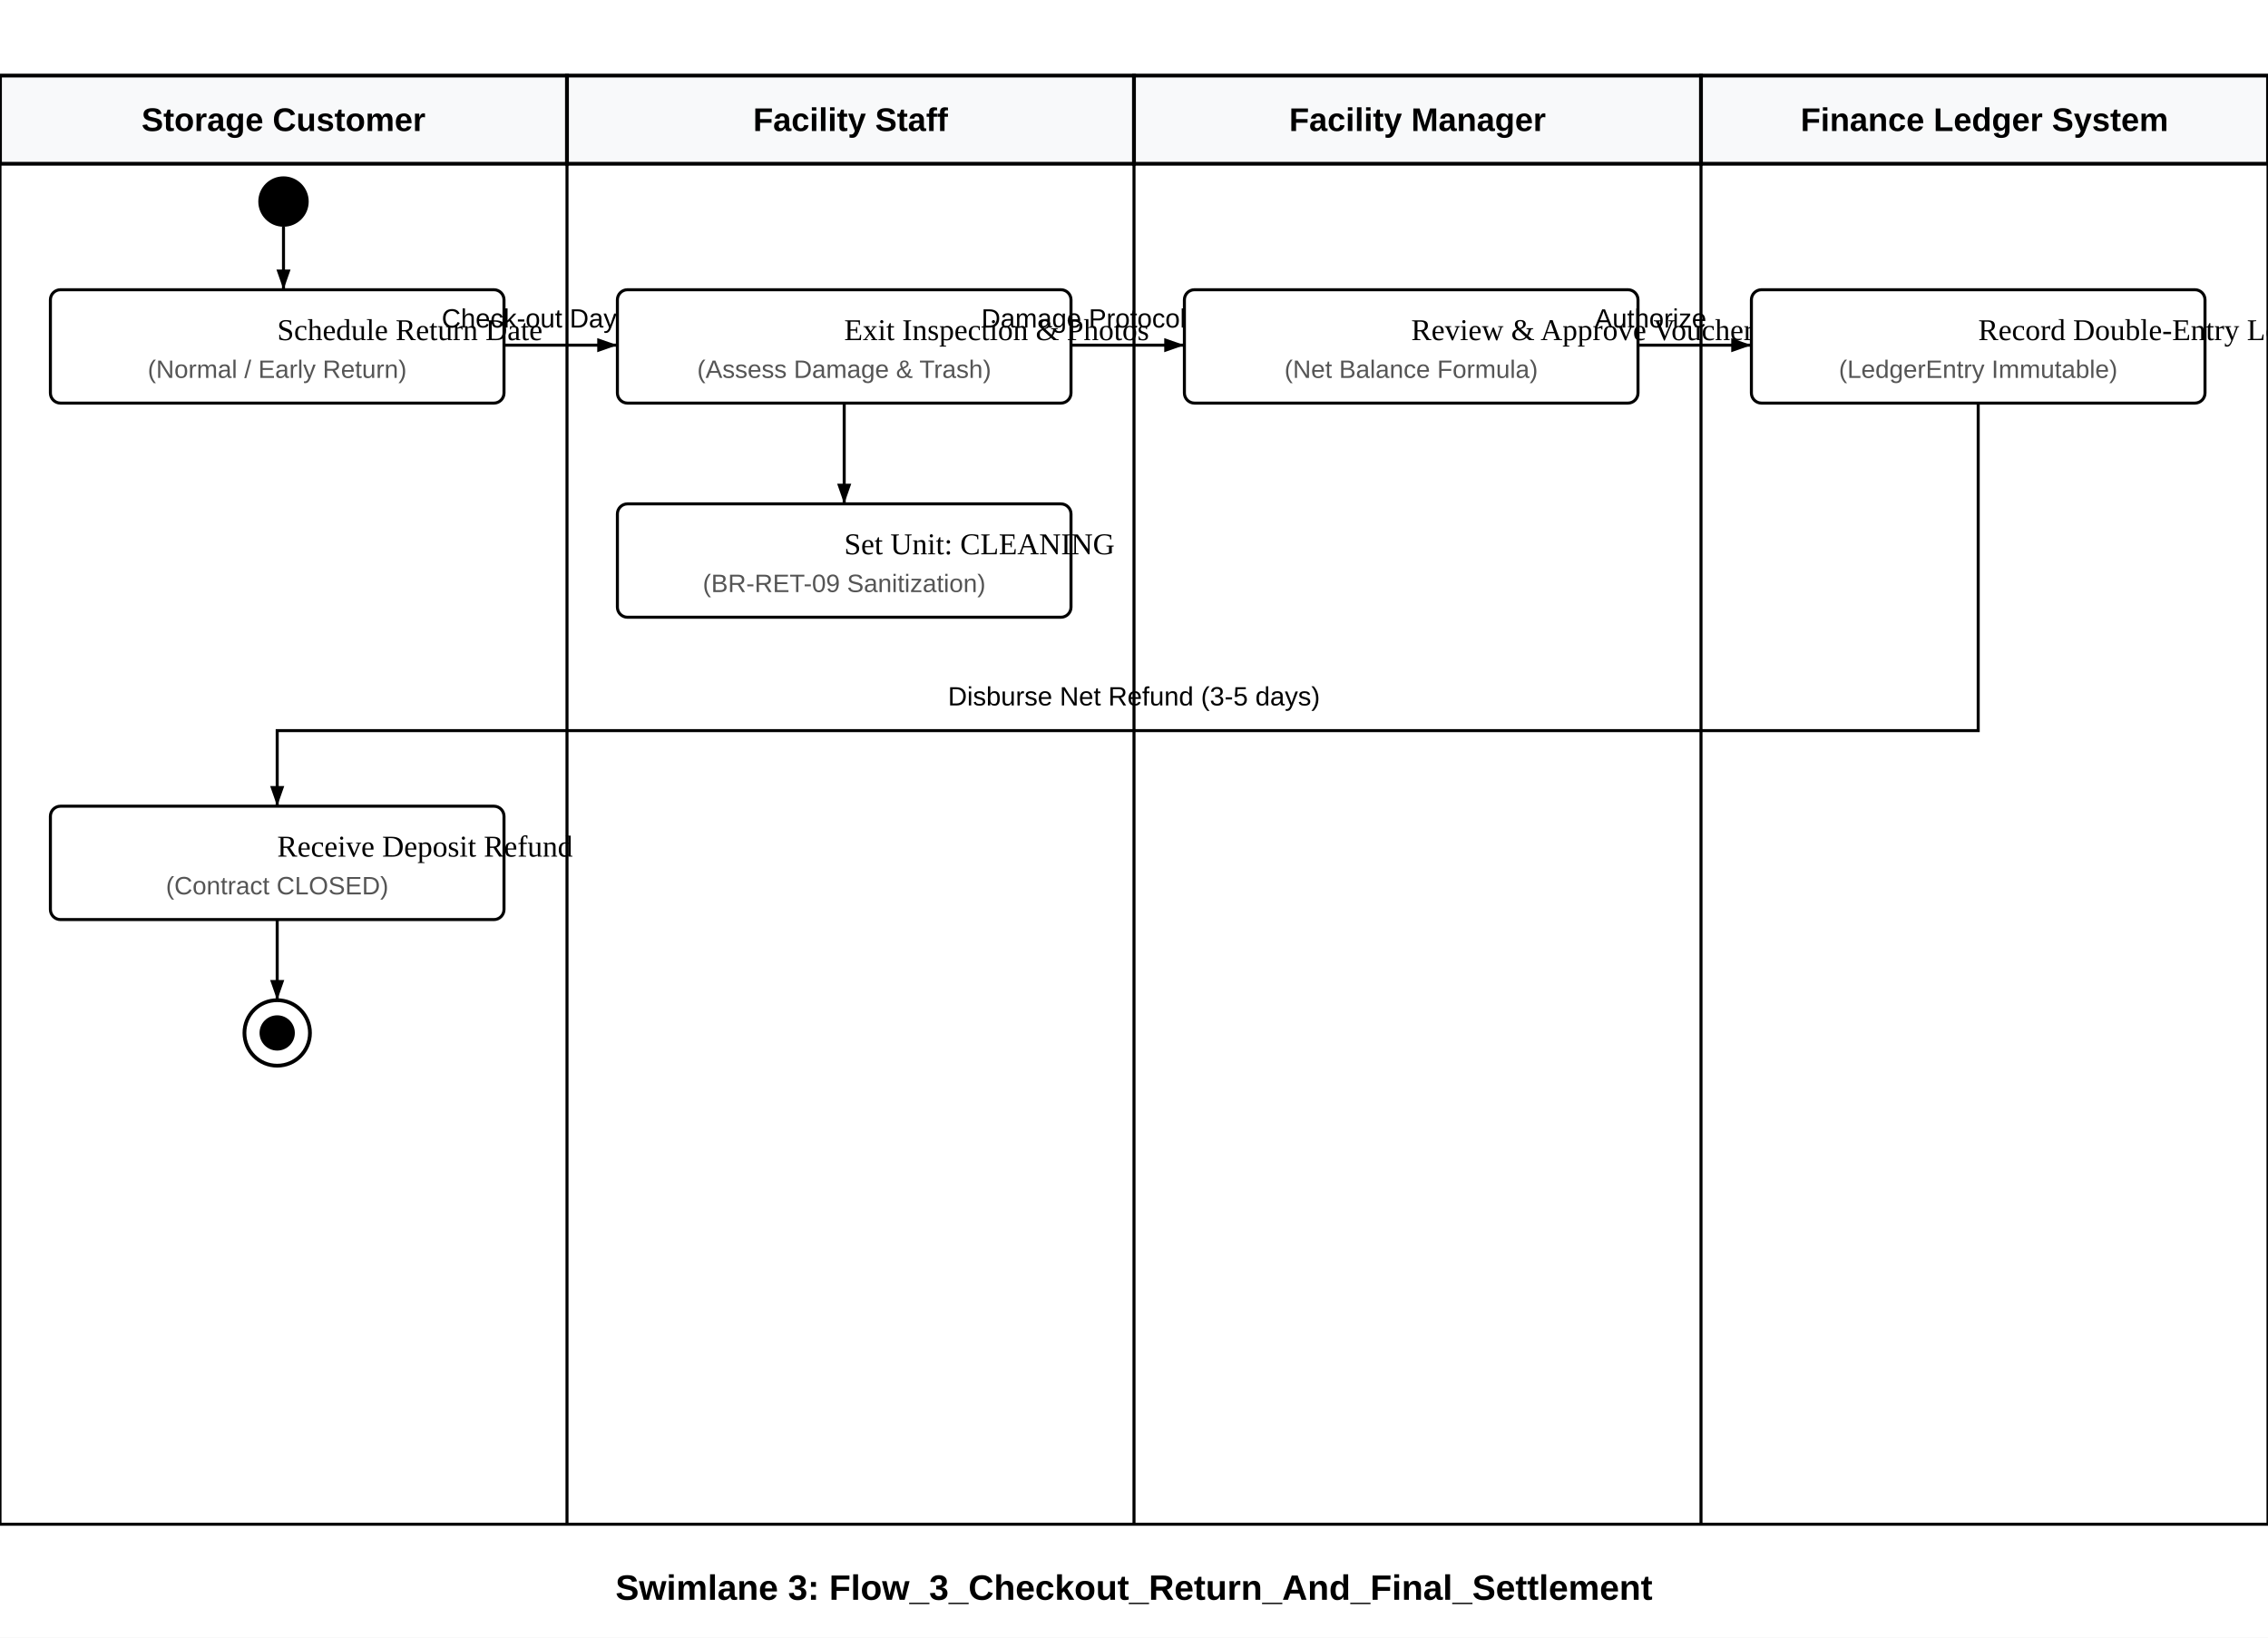
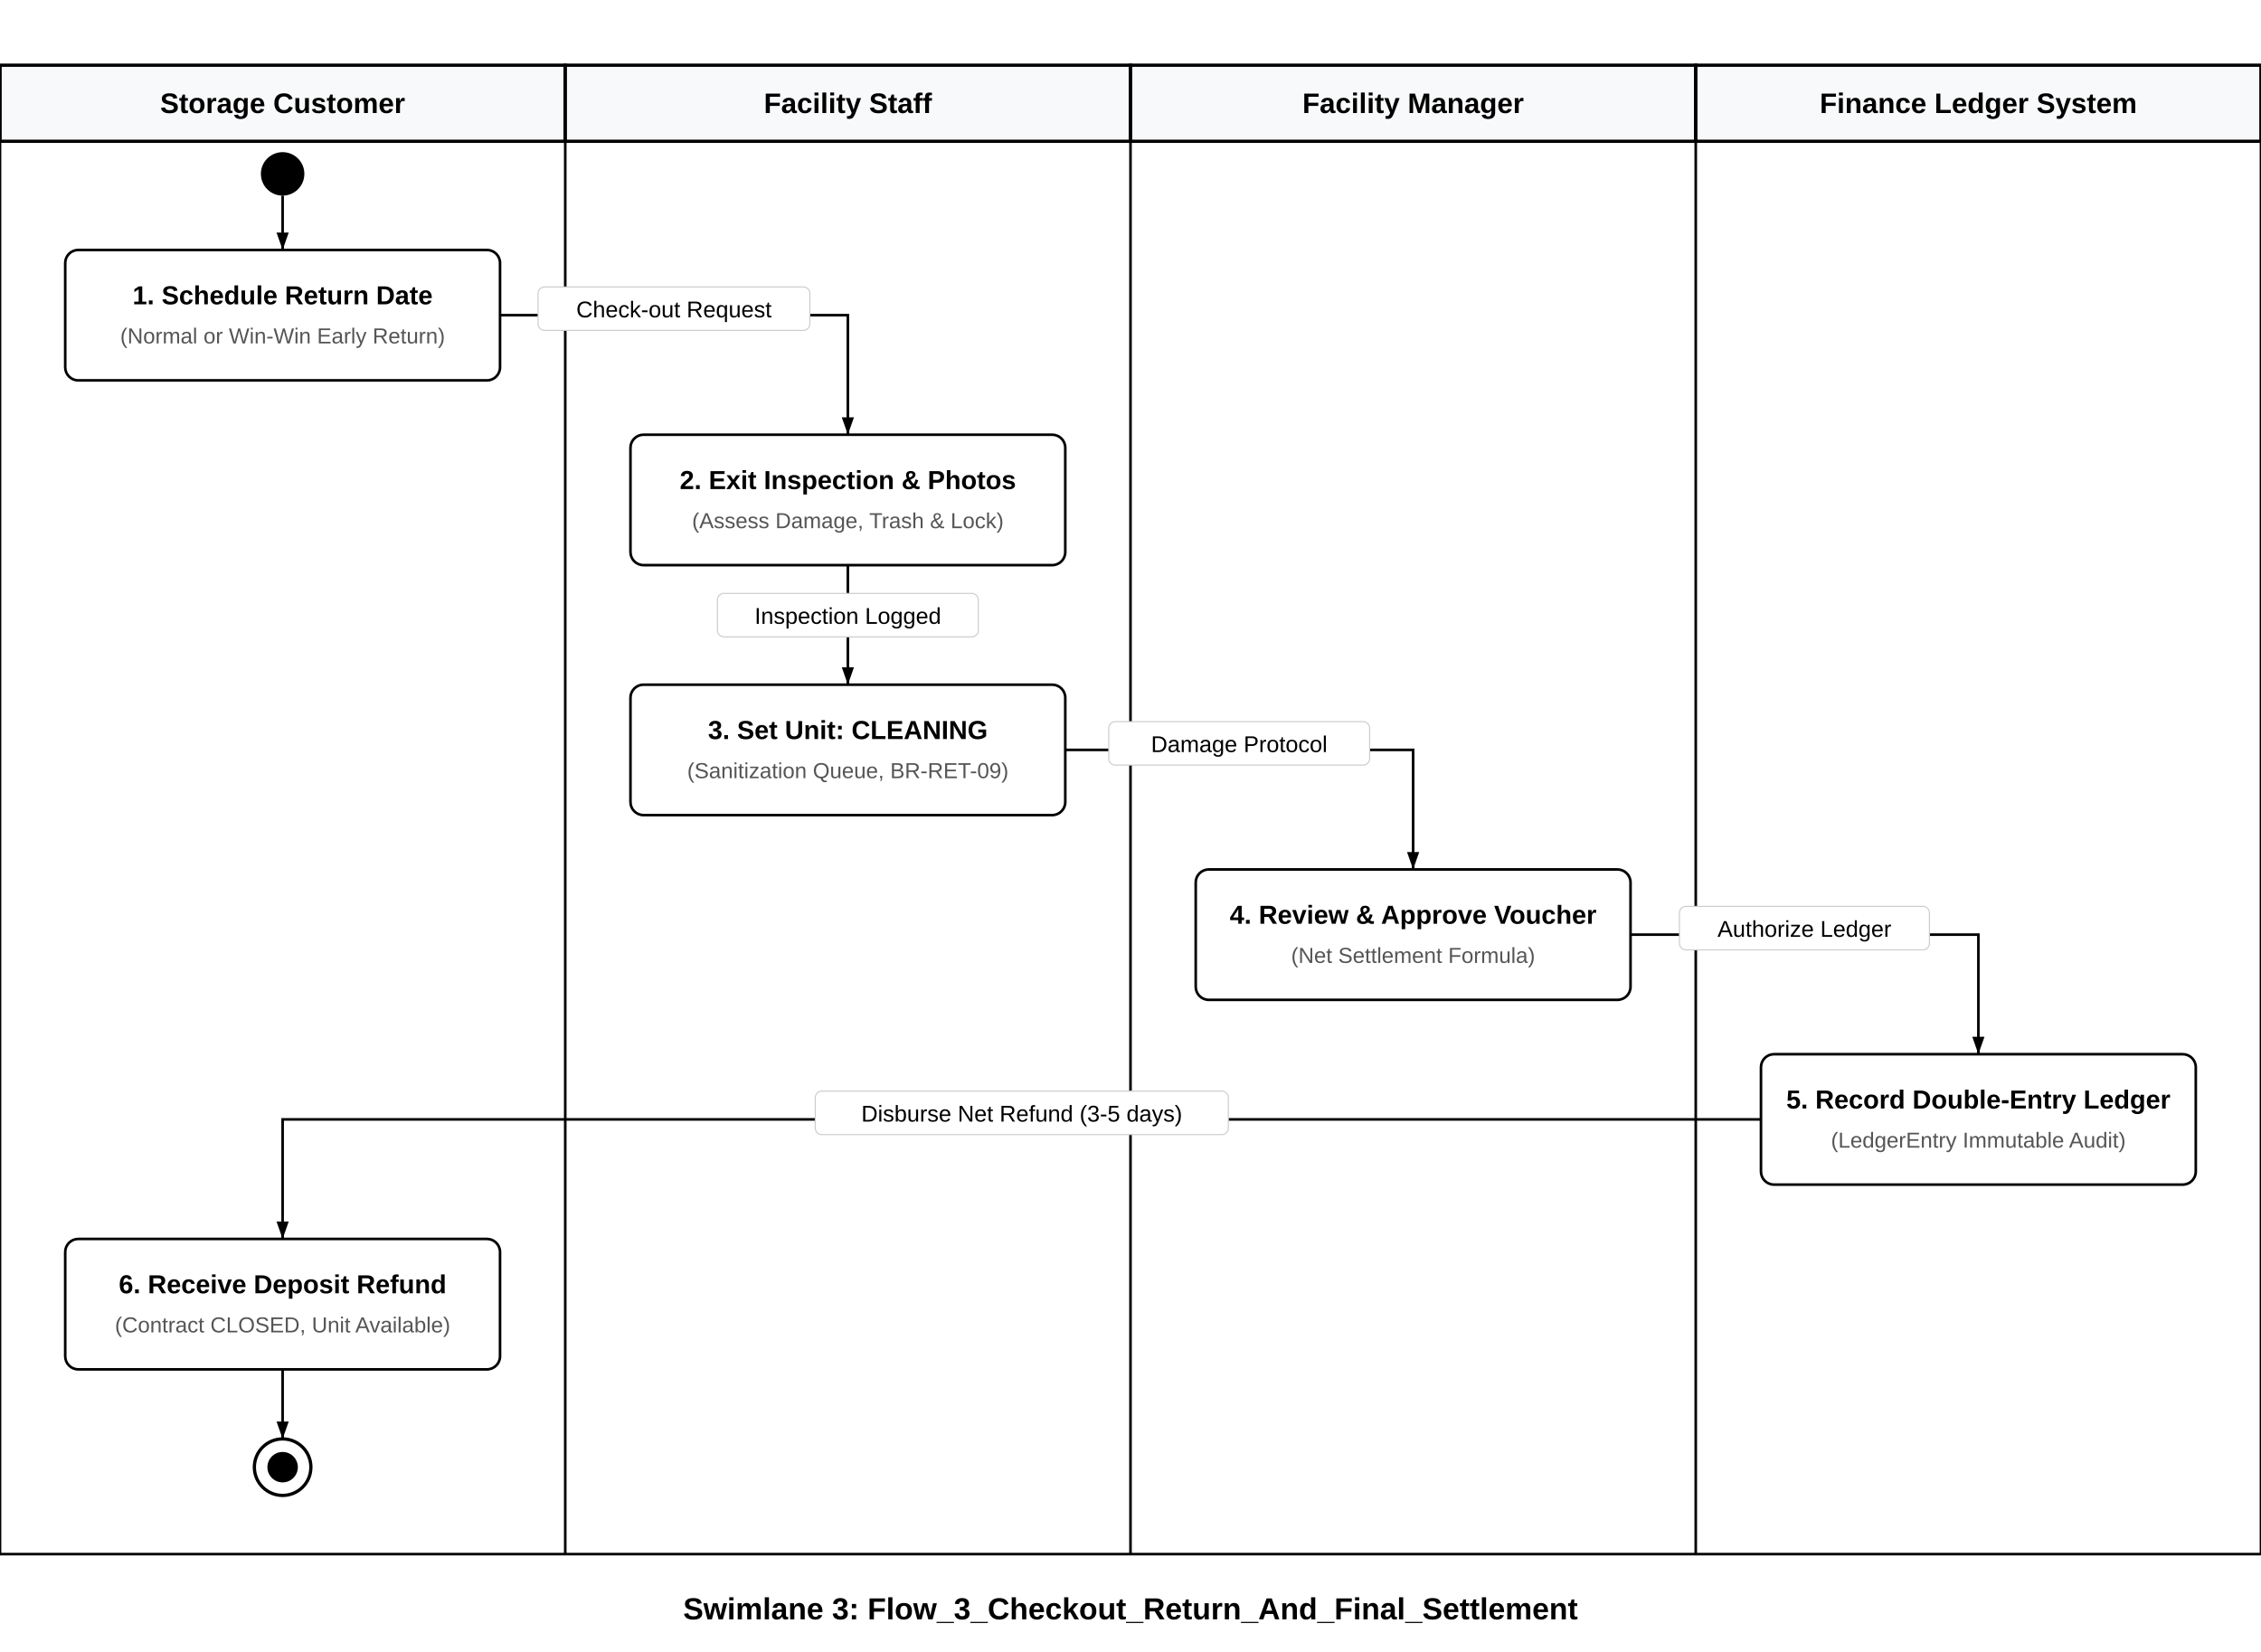
- <svg xmlns="http://www.w3.org/2000/svg" viewBox="0 0 900 650" width="900" height="650">
+ <svg xmlns="http://www.w3.org/2000/svg" viewBox="0 0 1040 760" width="1040" height="760">
  <style>
    .lane-title { font-family: Arial, sans-serif; font-size: 13px; font-weight: bold; text-anchor: middle; fill: #000000; }
    .act-title { font-family: Arial, sans-serif; font-size: 12px; font-weight: bold; text-anchor: middle; fill: #000000; }
    .act-desc { font-family: Arial, sans-serif; font-size: 10px; text-anchor: middle; fill: #555555; }
    .edge-label { font-family: Arial, sans-serif; font-size: 10.5px; fill: #000000; text-anchor: middle; }
    .caption { font-family: Arial, sans-serif; font-size: 14px; font-weight: bold; text-anchor: middle; fill: #000000; }
  </style>
  <defs>
    <marker id="arrow" viewBox="0 0 10 10" refX="10" refY="5" markerWidth="8" markerHeight="8" orient="auto" markerUnits="userSpaceOnUse">
      <path d="M 0 1.5 L 10 5 L 0 8.5 z" fill="#000000" />
    </marker>
  </defs>
-   <rect width="900" height="650" fill="#ffffff" />
-   <rect x="0" y="30" width="225" height="35" stroke="#000000" stroke-width="1.5" fill="#f8f9fa" />
-   <text x="112.5" y="52" class="lane-title">Storage Customer</text>
-   <rect x="225" y="30" width="225" height="35" stroke="#000000" stroke-width="1.5" fill="#f8f9fa" />
-   <text x="337.5" y="52" class="lane-title">Facility Staff</text>
-   <rect x="450" y="30" width="225" height="35" stroke="#000000" stroke-width="1.5" fill="#f8f9fa" />
-   <text x="562.5" y="52" class="lane-title">Facility Manager</text>
-   <rect x="675" y="30" width="225" height="35" stroke="#000000" stroke-width="1.5" fill="#f8f9fa" />
-   <text x="787.5" y="52" class="lane-title">Finance Ledger System</text>
-   <line x1="0" y1="30" x2="0" y2="605" stroke="#000000" stroke-width="1.2" />
-   <line x1="225" y1="30" x2="225" y2="605" stroke="#000000" stroke-width="1.2" />
-   <line x1="450" y1="30" x2="450" y2="605" stroke="#000000" stroke-width="1.2" />
-   <line x1="675" y1="30" x2="675" y2="605" stroke="#000000" stroke-width="1.2" />
-   <line x1="900" y1="30" x2="900" y2="605" stroke="#000000" stroke-width="1.2" />
-   <line x1="0" y1="605" x2="900" y2="605" stroke="#000000" stroke-width="1.2" />
-   <circle cx="112.5" cy="80" r="10" fill="#000000" />
-   <path d="M 112.5 90 L 112.5 115" stroke="#000000" stroke-width="1.2" fill="none" marker-end="url(#arrow)" />
-   <rect x="20" y="115" width="180" height="45" rx="4" ry="4" stroke="#000000" stroke-width="1.2" fill="#ffffff" />
-   <text x="110" y="135" class="act-text">Schedule Return Date</text>
-   <text x="110" y="150" class="act-desc">(Normal / Early Return)</text>
-   <path d="M 200 137 L 245 137" stroke="#000000" stroke-width="1.2" fill="none" marker-end="url(#arrow)" />
-   <text x="210" y="130" class="edge-label">Check-out Day</text>
-   <rect x="245" y="115" width="180" height="45" rx="4" ry="4" stroke="#000000" stroke-width="1.2" fill="#ffffff" />
-   <text x="335" y="135" class="act-text">Exit Inspection &amp; Photos</text>
-   <text x="335" y="150" class="act-desc">(Assess Damage &amp; Trash)</text>
-   <path d="M 335 160 L 335 200" stroke="#000000" stroke-width="1.2" fill="none" marker-end="url(#arrow)" />
-   <rect x="245" y="200" width="180" height="45" rx="4" ry="4" stroke="#000000" stroke-width="1.2" fill="#ffffff" />
-   <text x="335" y="220" class="act-text">Set Unit: CLEANING</text>
-   <text x="335" y="235" class="act-desc">(BR-RET-09 Sanitization)</text>
-   <path d="M 425 137 L 470 137" stroke="#000000" stroke-width="1.2" fill="none" marker-end="url(#arrow)" />
-   <text x="430" y="130" class="edge-label">Damage Protocol</text>
-   <rect x="470" y="115" width="180" height="45" rx="4" ry="4" stroke="#000000" stroke-width="1.2" fill="#ffffff" />
-   <text x="560" y="135" class="act-text">Review &amp; Approve Voucher</text>
-   <text x="560" y="150" class="act-desc">(Net Balance Formula)</text>
-   <path d="M 650 137 L 695 137" stroke="#000000" stroke-width="1.2" fill="none" marker-end="url(#arrow)" />
-   <text x="655" y="130" class="edge-label">Authorize</text>
-   <rect x="695" y="115" width="180" height="45" rx="4" ry="4" stroke="#000000" stroke-width="1.2" fill="#ffffff" />
-   <text x="785" y="135" class="act-text">Record Double-Entry Ledger</text>
-   <text x="785" y="150" class="act-desc">(LedgerEntry Immutable)</text>
-   <path d="M 785 160 L 785 290 L 110 290 L 110 320" stroke="#000000" stroke-width="1.2" fill="none" marker-end="url(#arrow)" />
-   <text x="450" y="280" class="edge-label">Disburse Net Refund (3-5 days)</text>
-   <rect x="20" y="320" width="180" height="45" rx="4" ry="4" stroke="#000000" stroke-width="1.2" fill="#ffffff" />
-   <text x="110" y="340" class="act-text">Receive Deposit Refund</text>
-   <text x="110" y="355" class="act-desc">(Contract CLOSED)</text>
-   <circle cx="110" cy="410" r="13" stroke="#000000" stroke-width="1.5" fill="#ffffff" />
-   <circle cx="110" cy="410" r="7" fill="#000000" />
-   <path d="M 110 365 L 110 397" stroke="#000000" stroke-width="1.2" fill="none" marker-end="url(#arrow)" />
-   <text x="450" y="635" class="caption">Swimlane 3: Flow_3_Checkout_Return_And_Final_Settlement</text>
+   <rect width="1040" height="760" fill="#ffffff" />
+   <rect x="0" y="30" width="260" height="35" stroke="#000000" stroke-width="1.5" fill="#f8f9fa" />
+   <text x="130" y="52" class="lane-title">Storage Customer</text>
+   <rect x="260" y="30" width="260" height="35" stroke="#000000" stroke-width="1.5" fill="#f8f9fa" />
+   <text x="390" y="52" class="lane-title">Facility Staff</text>
+   <rect x="520" y="30" width="260" height="35" stroke="#000000" stroke-width="1.5" fill="#f8f9fa" />
+   <text x="650" y="52" class="lane-title">Facility Manager</text>
+   <rect x="780" y="30" width="260" height="35" stroke="#000000" stroke-width="1.5" fill="#f8f9fa" />
+   <text x="910" y="52" class="lane-title">Finance Ledger System</text>
+   <line x1="0" y1="30" x2="0" y2="715" stroke="#000000" stroke-width="1.2" />
+   <line x1="260" y1="30" x2="260" y2="715" stroke="#000000" stroke-width="1.2" />
+   <line x1="520" y1="30" x2="520" y2="715" stroke="#000000" stroke-width="1.2" />
+   <line x1="780" y1="30" x2="780" y2="715" stroke="#000000" stroke-width="1.2" />
+   <line x1="1040" y1="30" x2="1040" y2="715" stroke="#000000" stroke-width="1.2" />
+   <line x1="0" y1="715" x2="1040" y2="715" stroke="#000000" stroke-width="1.2" />
+   <circle cx="130" cy="80" r="10" fill="#000000" />
+   <path d="M 130 90 L 130 115" stroke="#000000" stroke-width="1.2" fill="none" marker-end="url(#arrow)" />
+   <rect x="30" y="115" width="200" height="60" rx="6" ry="6" stroke="#000000" stroke-width="1.2" fill="#ffffff" />
+   <text x="130" y="140" class="act-title">1. Schedule Return Date</text>
+   <text x="130" y="158" class="act-desc">(Normal or Win-Win Early Return)</text>
+   <path d="M 230 145 L 390 145 L 390 200" stroke="#000000" stroke-width="1.2" fill="none" marker-end="url(#arrow)" />
+   <rect x="247.5" y="132" width="125" height="20" fill="#ffffff" stroke="#cccccc" stroke-width="0.5" rx="3" ry="3" />
+   <text x="310" y="146" class="edge-label">Check-out Request</text>
+   <rect x="290" y="200" width="200" height="60" rx="6" ry="6" stroke="#000000" stroke-width="1.2" fill="#ffffff" />
+   <text x="390" y="225" class="act-title">2. Exit Inspection &amp; Photos</text>
+   <text x="390" y="243" class="act-desc">(Assess Damage, Trash &amp; Lock)</text>
+   <path d="M 390 260 L 390 315" stroke="#000000" stroke-width="1.2" fill="none" marker-end="url(#arrow)" />
+   <rect x="330" y="273" width="120" height="20" fill="#ffffff" stroke="#cccccc" stroke-width="0.5" rx="3" ry="3" />
+   <text x="390" y="287" class="edge-label">Inspection Logged</text>
+   <rect x="290" y="315" width="200" height="60" rx="6" ry="6" stroke="#000000" stroke-width="1.2" fill="#ffffff" />
+   <text x="390" y="340" class="act-title">3. Set Unit: CLEANING</text>
+   <text x="390" y="358" class="act-desc">(Sanitization Queue, BR-RET-09)</text>
+   <path d="M 490 345 L 650 345 L 650 400" stroke="#000000" stroke-width="1.2" fill="none" marker-end="url(#arrow)" />
+   <rect x="510" y="332" width="120" height="20" fill="#ffffff" stroke="#cccccc" stroke-width="0.5" rx="3" ry="3" />
+   <text x="570" y="346" class="edge-label">Damage Protocol</text>
+   <rect x="550" y="400" width="200" height="60" rx="6" ry="6" stroke="#000000" stroke-width="1.2" fill="#ffffff" />
+   <text x="650" y="425" class="act-title">4. Review &amp; Approve Voucher</text>
+   <text x="650" y="443" class="act-desc">(Net Settlement Formula)</text>
+   <path d="M 750 430 L 910 430 L 910 485" stroke="#000000" stroke-width="1.2" fill="none" marker-end="url(#arrow)" />
+   <rect x="772.5" y="417" width="115" height="20" fill="#ffffff" stroke="#cccccc" stroke-width="0.5" rx="3" ry="3" />
+   <text x="830" y="431" class="edge-label">Authorize Ledger</text>
+   <rect x="810" y="485" width="200" height="60" rx="6" ry="6" stroke="#000000" stroke-width="1.2" fill="#ffffff" />
+   <text x="910" y="510" class="act-title">5. Record Double-Entry Ledger</text>
+   <text x="910" y="528" class="act-desc">(LedgerEntry Immutable Audit)</text>
+   <path d="M 810 515 L 130 515 L 130 570" stroke="#000000" stroke-width="1.2" fill="none" marker-end="url(#arrow)" />
+   <rect x="375" y="502" width="190" height="20" fill="#ffffff" stroke="#cccccc" stroke-width="0.5" rx="3" ry="3" />
+   <text x="470" y="516" class="edge-label">Disburse Net Refund (3-5 days)</text>
+   <rect x="30" y="570" width="200" height="60" rx="6" ry="6" stroke="#000000" stroke-width="1.2" fill="#ffffff" />
+   <text x="130" y="595" class="act-title">6. Receive Deposit Refund</text>
+   <text x="130" y="613" class="act-desc">(Contract CLOSED, Unit Available)</text>
+   <circle cx="130" cy="675" r="13" stroke="#000000" stroke-width="1.5" fill="#ffffff" />
+   <circle cx="130" cy="675" r="7" fill="#000000" />
+   <path d="M 130 630 L 130 662" stroke="#000000" stroke-width="1.2" fill="none" marker-end="url(#arrow)" />
+   <text x="520" y="745" class="caption">Swimlane 3: Flow_3_Checkout_Return_And_Final_Settlement</text>
</svg>
